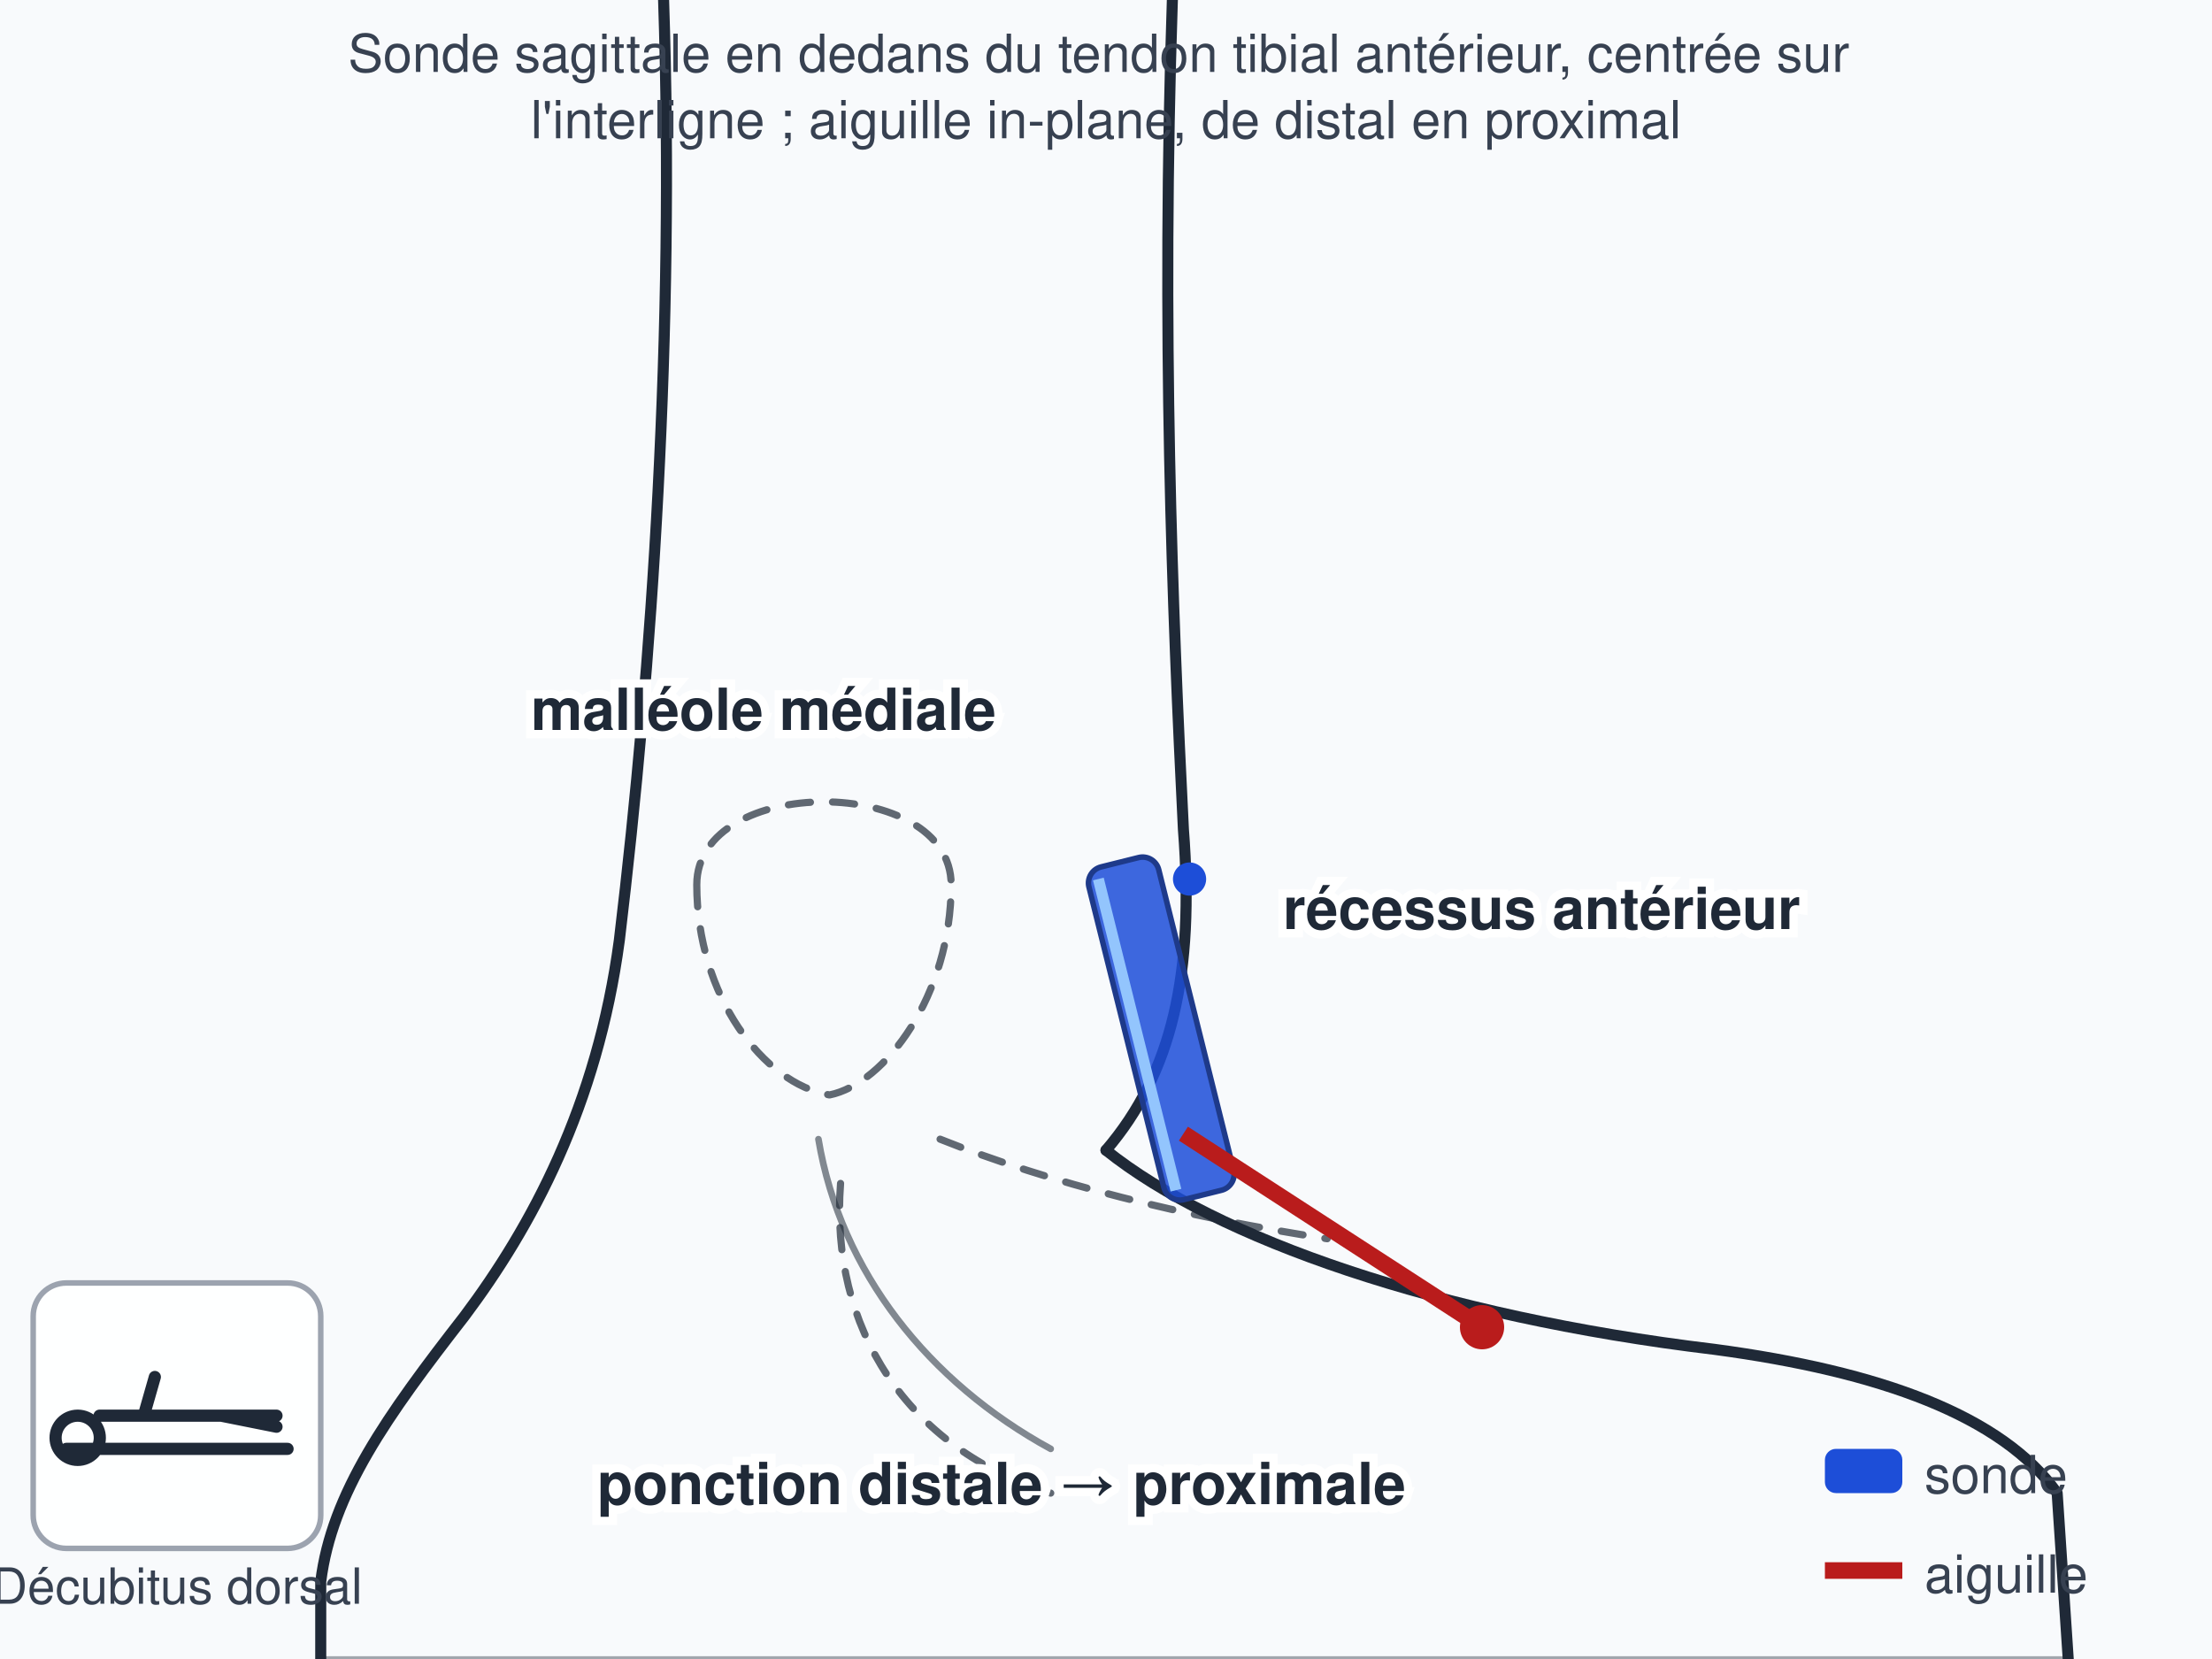
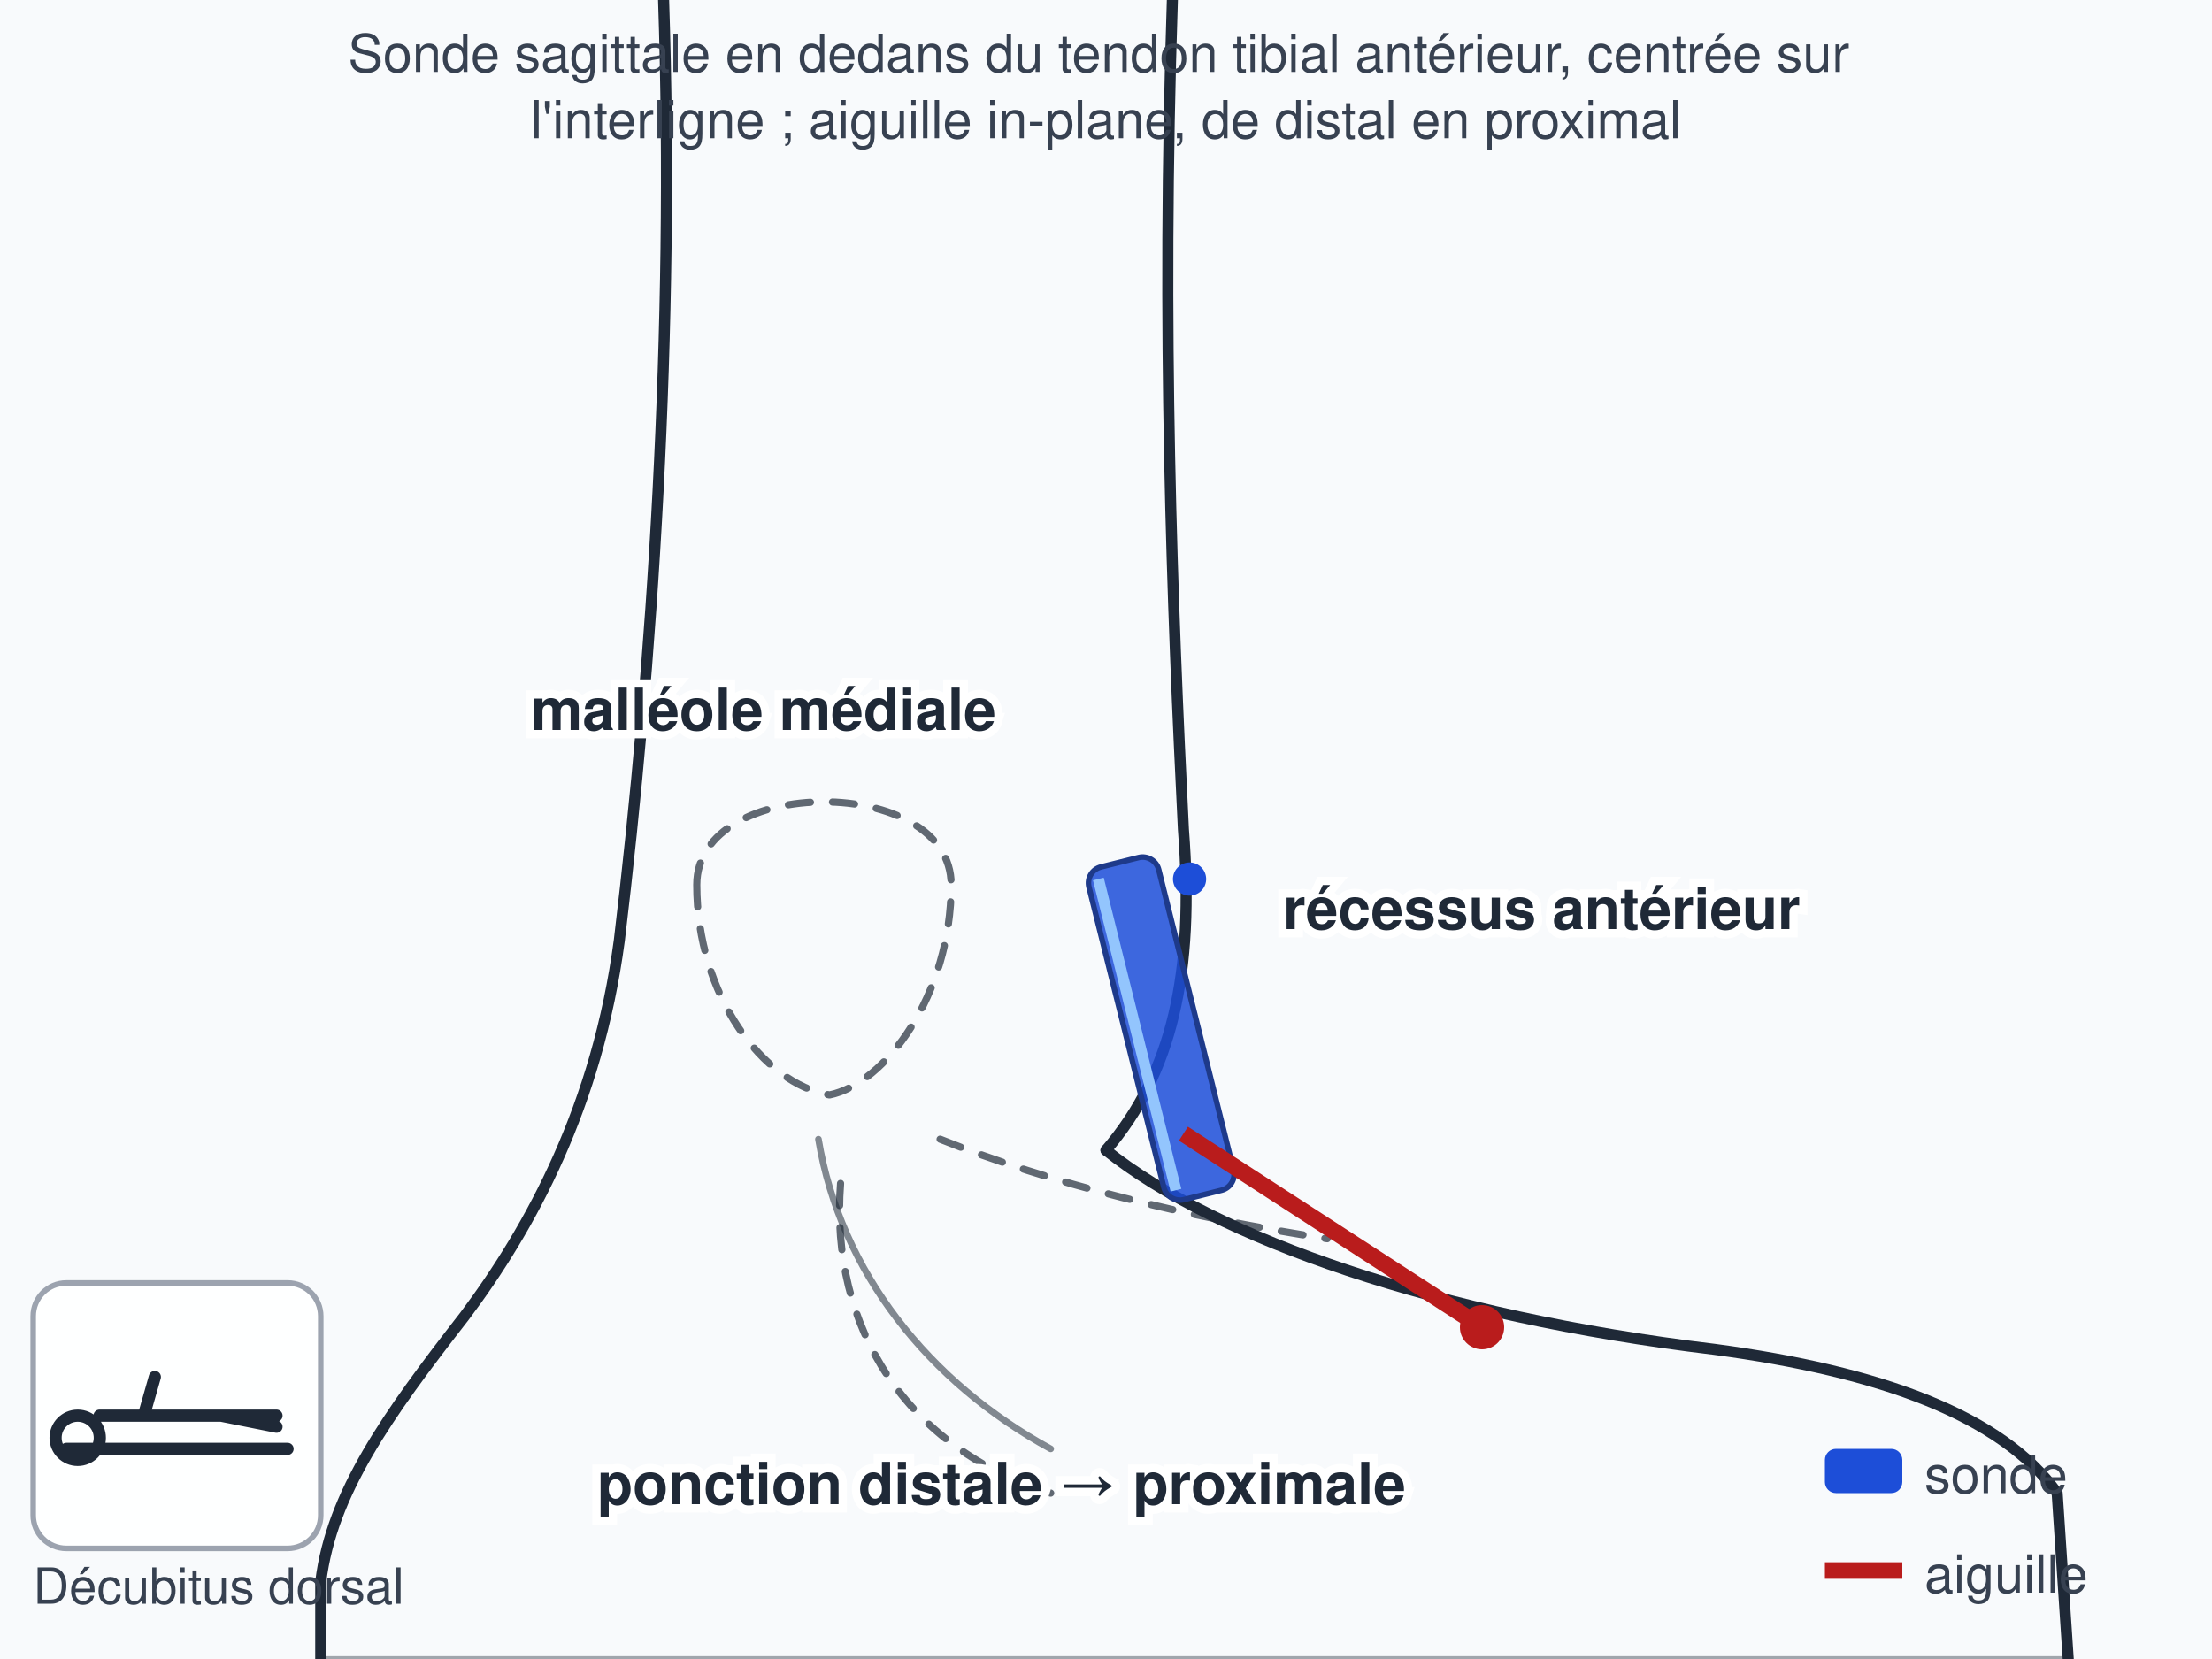
<svg xmlns="http://www.w3.org/2000/svg" viewBox="0 0 400 300" font-family="-apple-system, Helvetica, Arial, sans-serif">
  <rect width="400" height="300" fill="#f8fafc" />
  <g fill="none" stroke="#1f2937" stroke-width="2" stroke-linecap="round" stroke-linejoin="round">
    <path d="M120,0 C122,60 118,120 112,170 C108,200 96,222 84,238 C70,256 60,270 58,286 L58,300" />
    <path d="M212,0 C210,60 212,110 214,150 C216,176 212,194 200,208" />
    <path d="M200,208 C220,224 260,238 310,244 C340,248 362,256 372,270 L374,300" />
    <path d="M58,300 L374,300" stroke-width="1" opacity=".4" />
    <g stroke-width="1.3" stroke-dasharray="4 4" opacity=".7">
      <path d="M126,160 C126,140 172,140 172,160 C172,180 160,196 150,198 C138,196 126,180 126,160 Z" />
      <path d="M170,206 C190,214 214,220 240,224" />
      <path d="M152,214 C150,240 164,262 190,270" />
    </g>
    <path d="M148,206 C152,230 168,250 190,262" stroke-width="1.2" opacity=".55" />
  </g>
  <g transform="translate(210,186) rotate(76)">
    <rect x="-31" y="-6.5" width="62" height="13" rx="3" fill="#1d4ed8" fill-opacity=".85" stroke="#1e3a8a" />
    <rect x="-29" y="3.5" width="58" height="2" fill="#93c5fd" stroke="none" />
    <circle cx="-25" cy="-11.5" r="3" fill="#1d4ed8" stroke="none" />
  </g>
  <line x1="268" y1="240" x2="214" y2="205" stroke="#b91c1c" stroke-width="3" />
  <circle cx="268" cy="240" r="4" fill="#b91c1c" stroke="none" />
  <text x="96" y="132" font-size="10.5" font-weight="600" fill="#1f2937" stroke="#fff" stroke-width="3" paint-order="stroke">malléole médiale</text>
  <text x="232" y="168" font-size="10.5" font-weight="600" fill="#1f2937" stroke="#fff" stroke-width="3" paint-order="stroke">récessus antérieur</text>
  <text x="108" y="272" font-size="10.5" font-weight="600" fill="#1f2937" stroke="#fff" stroke-width="3" paint-order="stroke">ponction distale → proximale</text>
  <g transform="translate(6,232)">
    <rect x="0" y="0" width="52" height="48" rx="6" fill="#fff" fill-opacity=".9" stroke="#9ca3af" stroke-width="1" />
    <path d="M8,24 a4,4 0 1,0 0.1,0 M12,24 L44,24 M20,24 L22,17 M34,24 L44,26 M6,30 L46,30" stroke="#1f2937" stroke-width="2.2" fill="none" stroke-linecap="round" />
-     <text x="26" y="58" text-anchor="middle" font-size="9" fill="#374151" stroke="none">Décubitus dorsal</text>
+     <text x="0" y="58" text-anchor="start" font-size="9" fill="#374151" stroke="none">Décubitus dorsal</text>
  </g>
  <g font-size="9.5" fill="#374151" stroke="none" transform="translate(330,262)">
    <rect x="0" y="0" width="14" height="8" rx="2" fill="#1d4ed8" />
    <text x="18" y="8">sonde</text>
    <line x1="0" y1="22" x2="14" y2="22" stroke="#b91c1c" stroke-width="3" />
    <text x="18" y="26">aiguille</text>
  </g>
  <text x="200" y="13" text-anchor="middle" font-size="9.5" fill="#374151" stroke="none">
    <tspan x="200" dy="0">Sonde sagittale en dedans du tendon tibial antérieur, centrée sur</tspan>
    <tspan x="200" dy="12">l'interligne ; aiguille in-plane, de distal en proximal</tspan>
  </text>
</svg>
